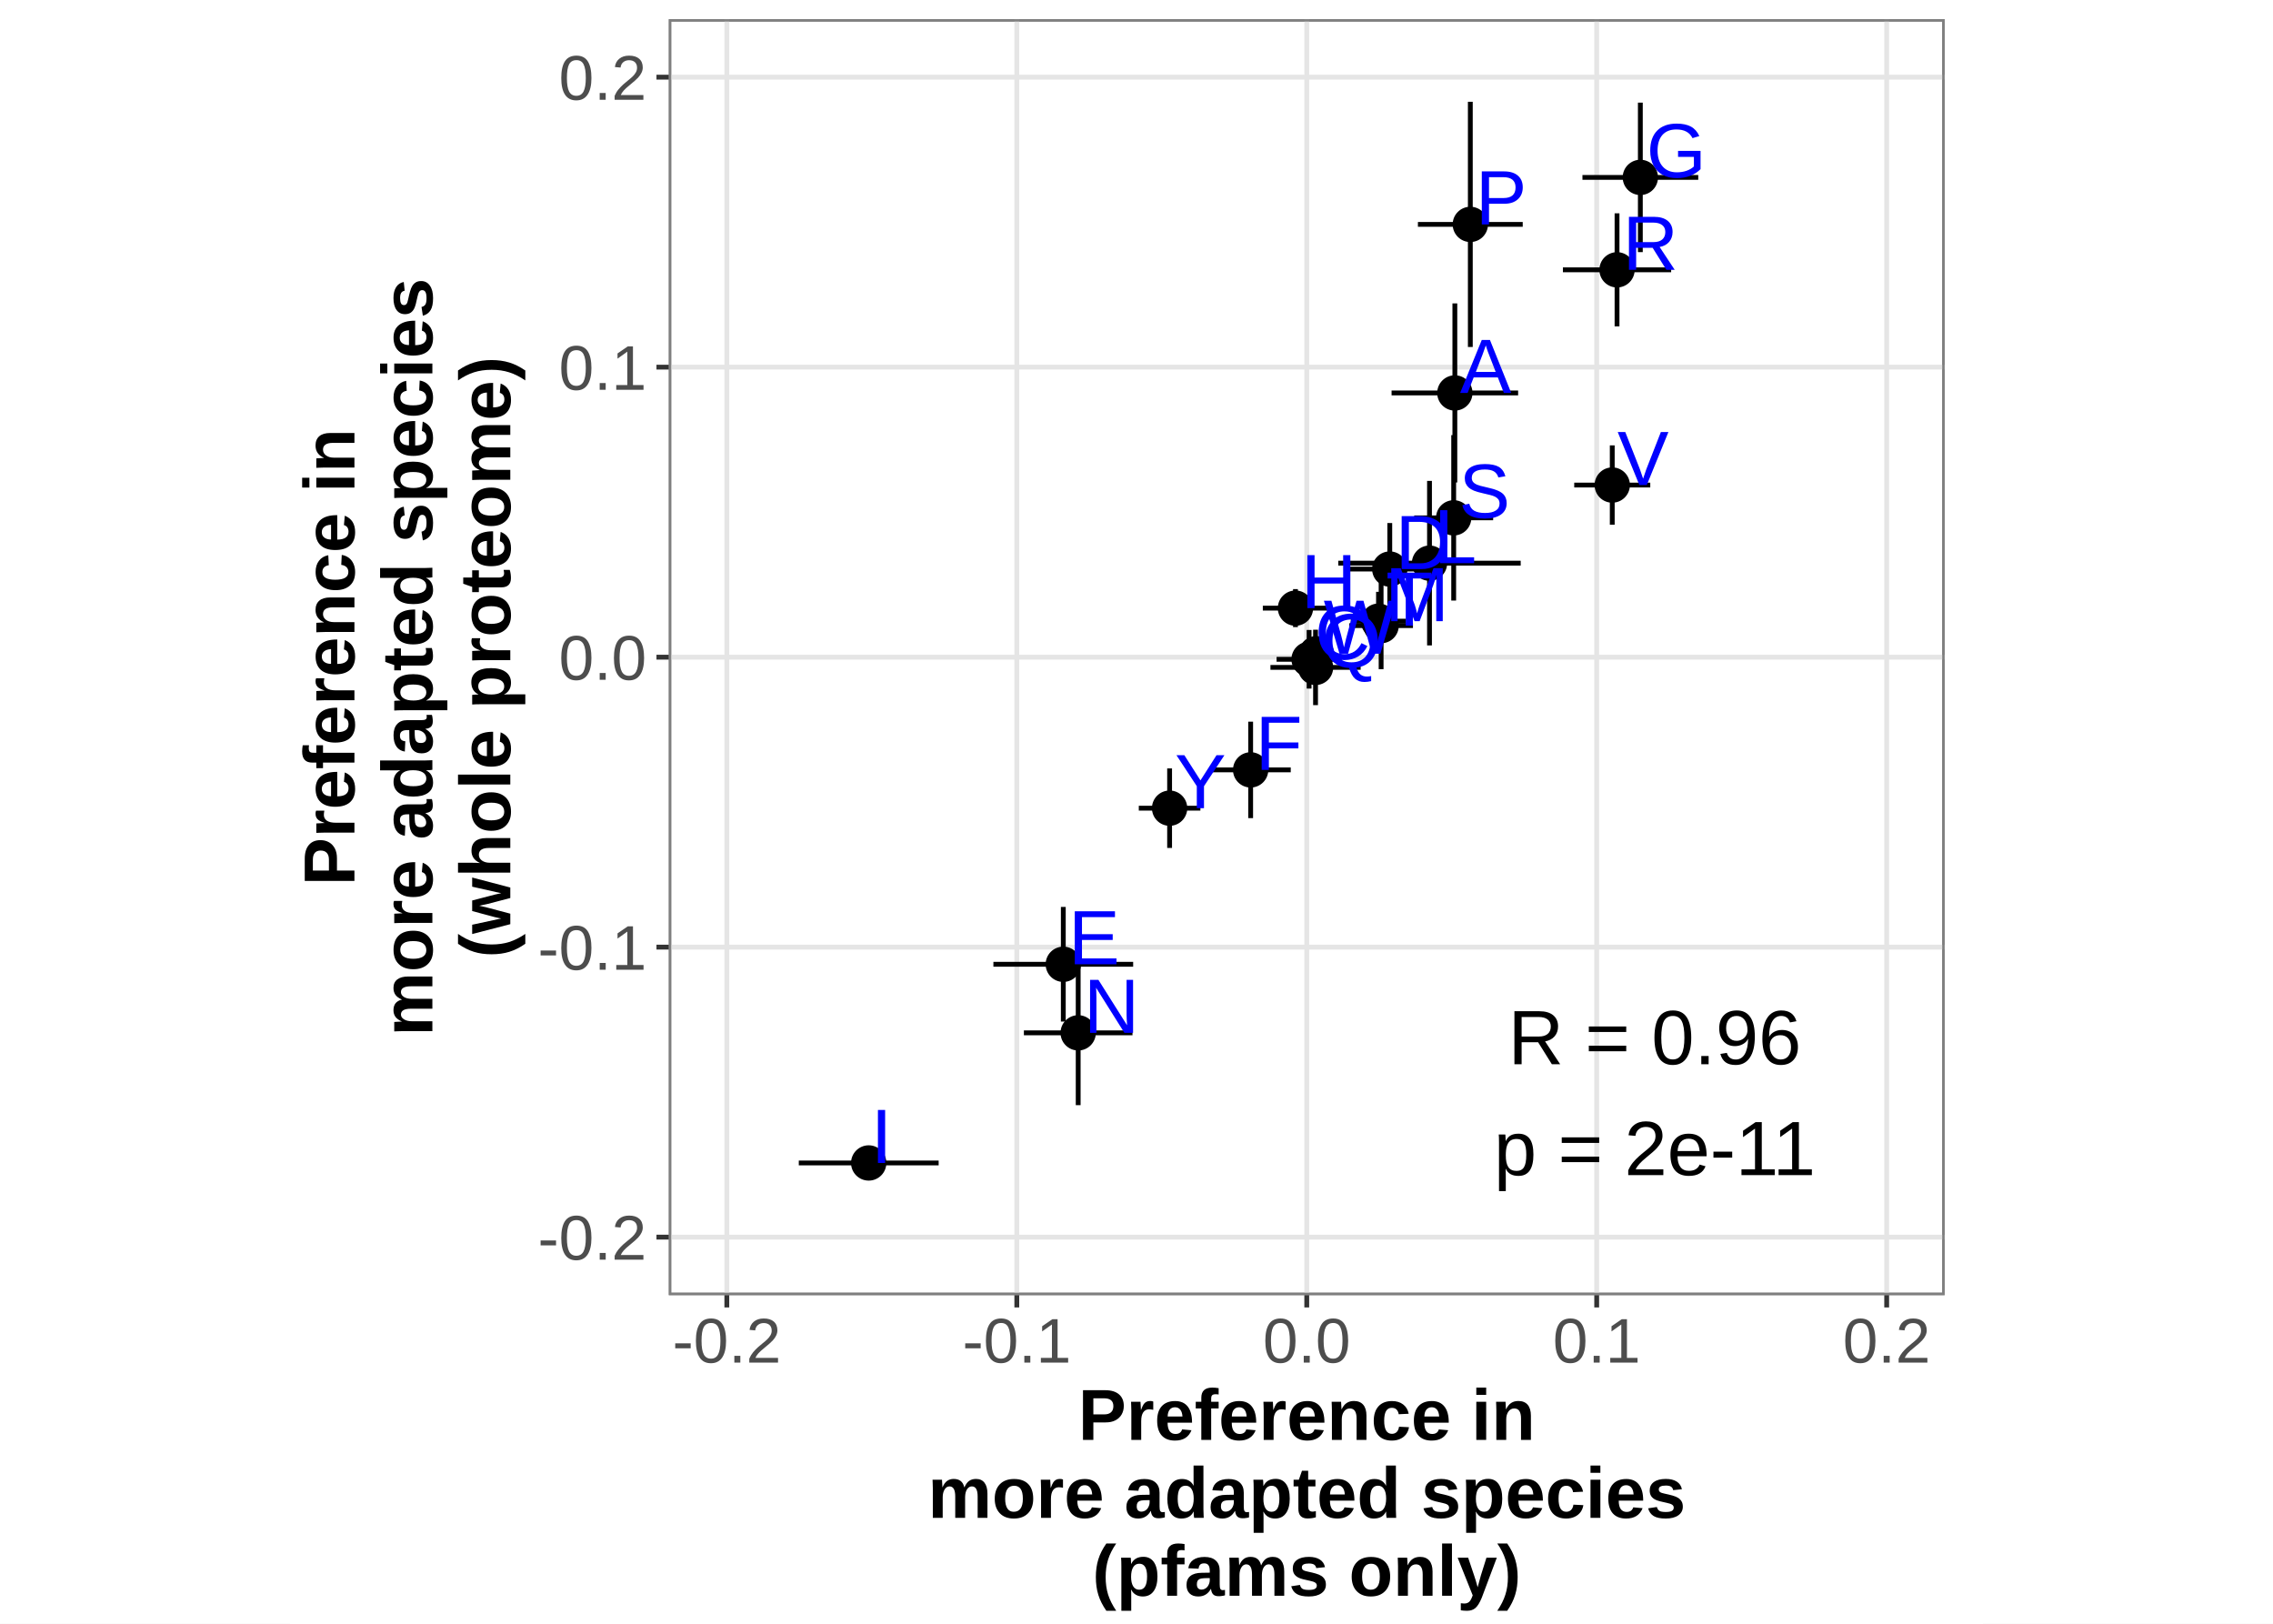
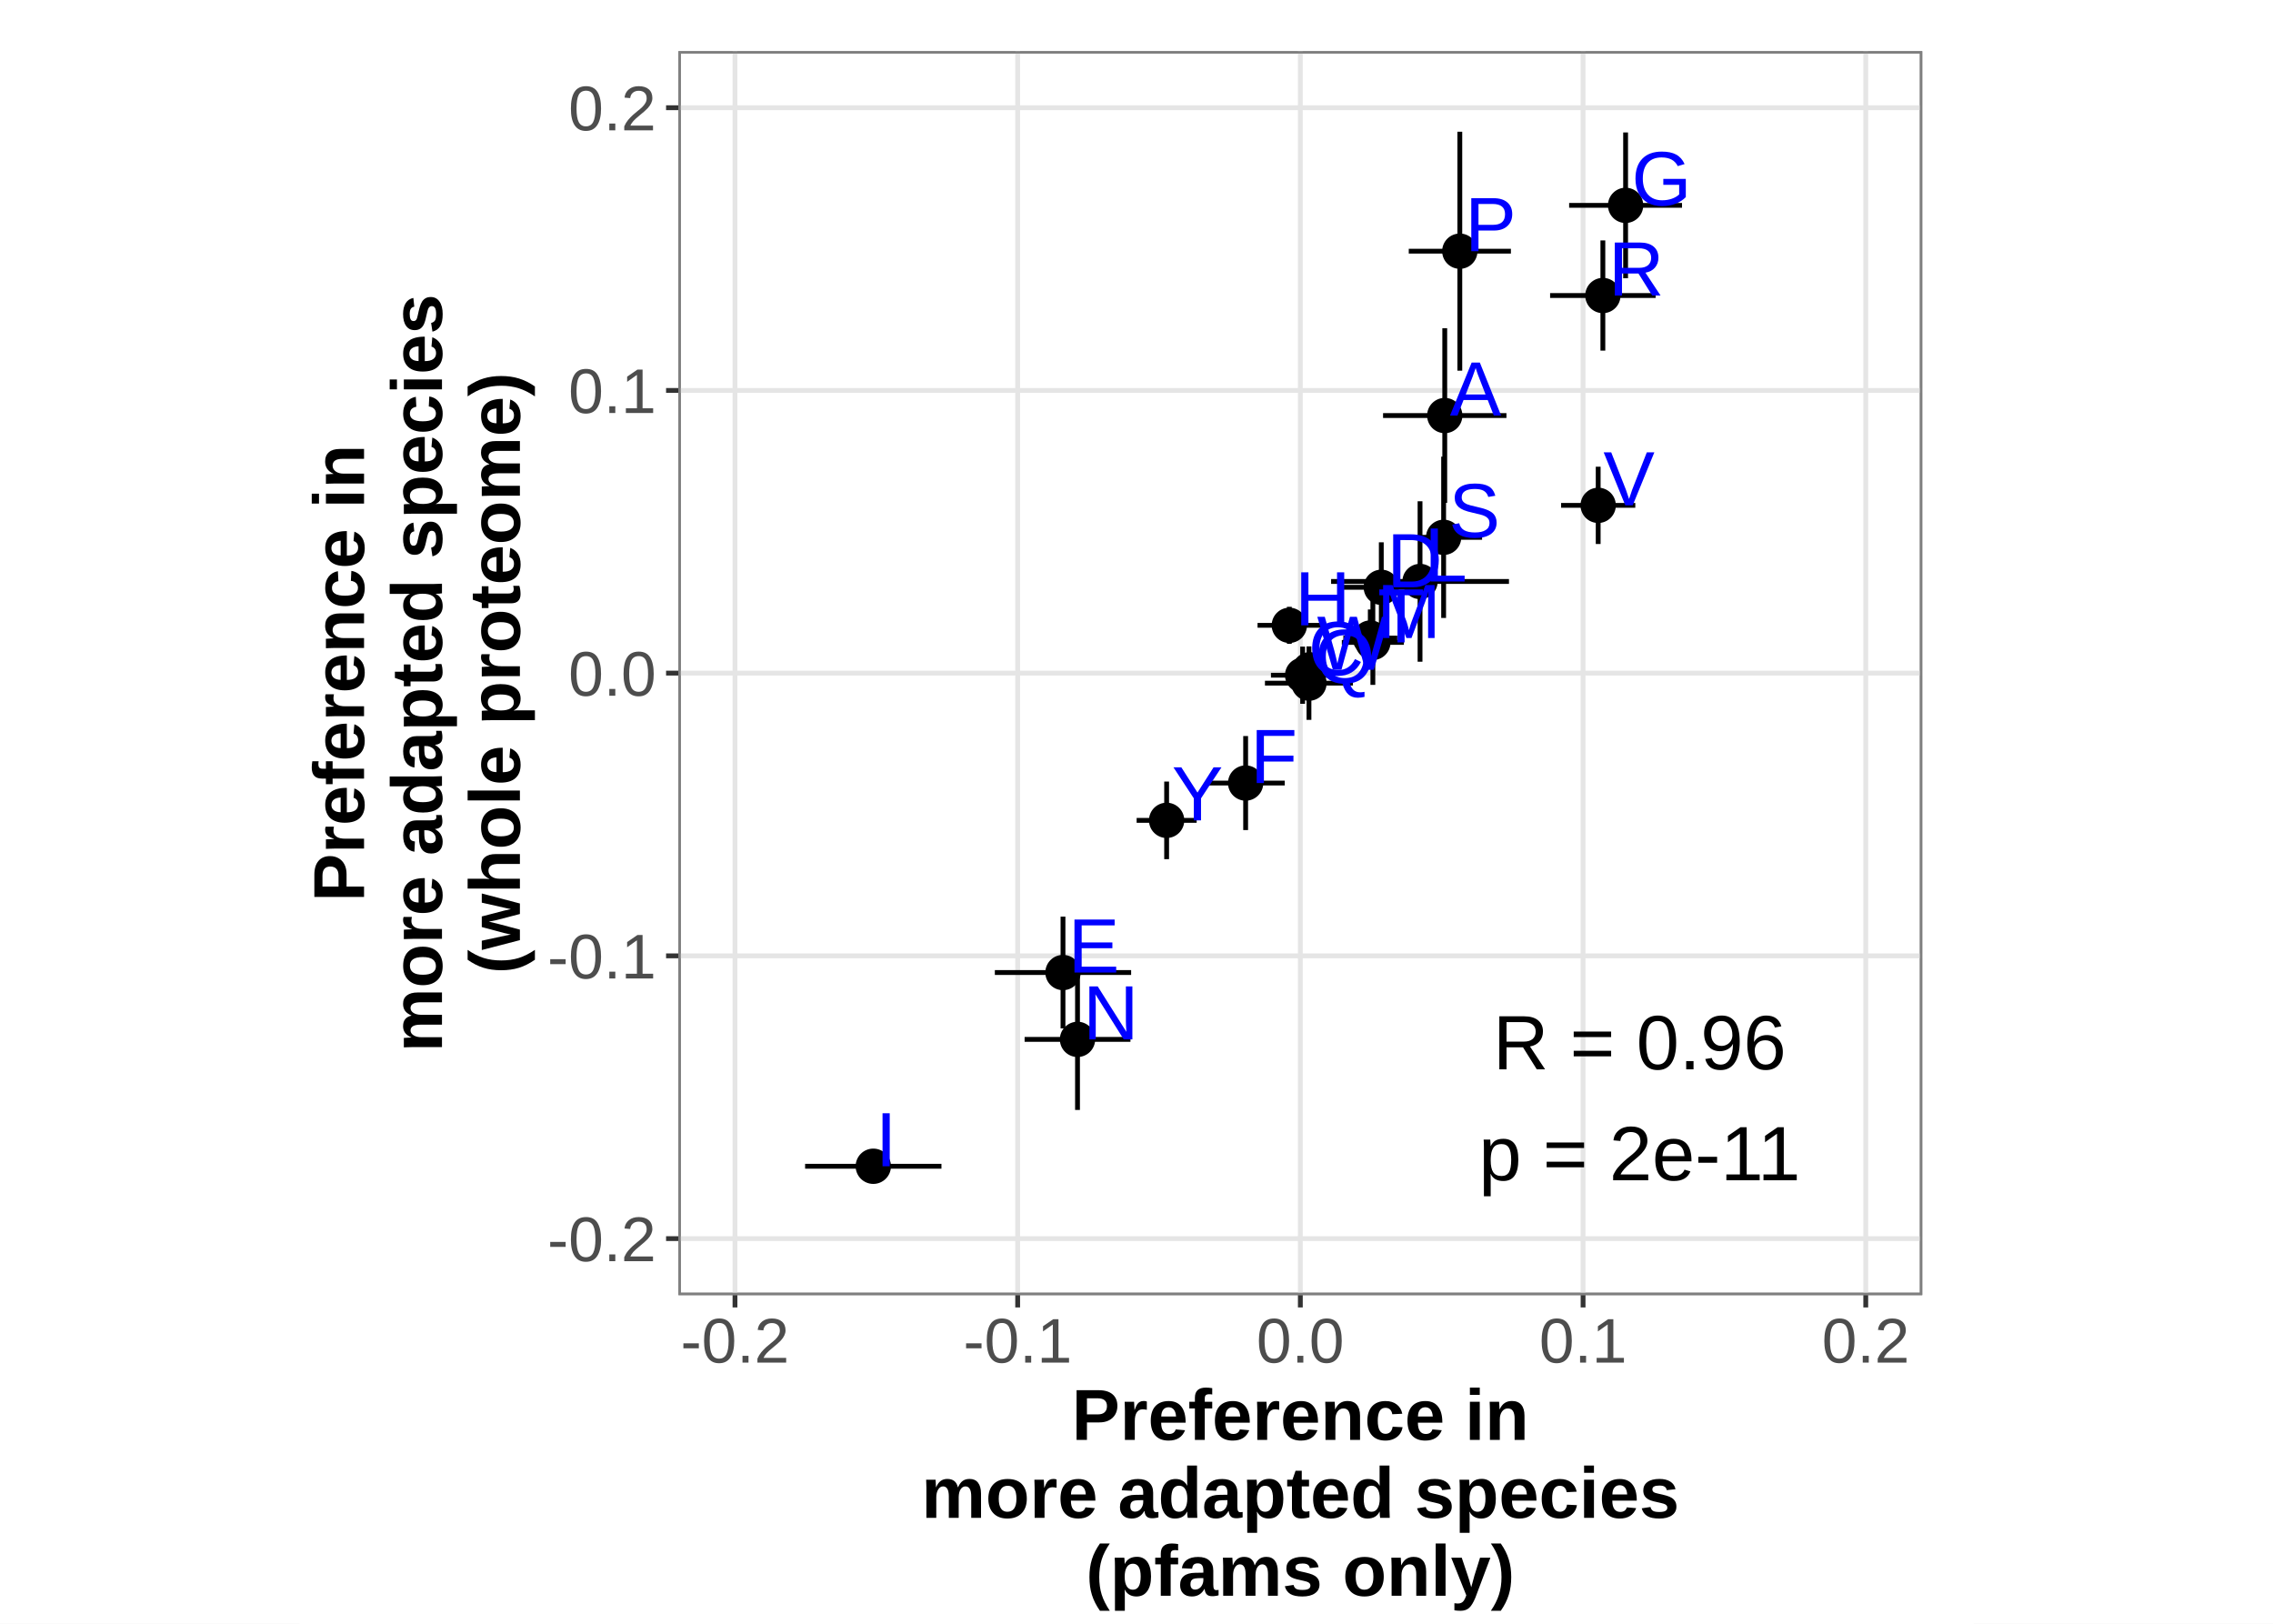
<svg xmlns="http://www.w3.org/2000/svg" class="svglite" width="504.00pt" height="360.00pt" viewBox="0 0 504.00 360.00">
  <defs>
    <style type="text/css">
    .svglite line, .svglite polyline, .svglite polygon, .svglite path, .svglite rect, .svglite circle {
      fill: none;
      stroke: #000000;
      stroke-linecap: round;
      stroke-linejoin: round;
      stroke-miterlimit: 10.00;
    }
    .svglite text {
      white-space: pre;
    }
  </style>
  </defs>
  <rect width="100%" height="100%" style="stroke: none; fill: #FFFFFF;" />
  <defs>
    <clipPath id="cpMC4wMHw1MDQuMDB8MC4wMHwzNjAuMDA=">
      <rect x="0.00" y="0.00" width="504.00" height="360.00" />
    </clipPath>
  </defs>
  <g clip-path="url(#cpMC4wMHw1MDQuMDB8MC4wMHwzNjAuMDA=)">
</g>
  <defs>
-     <clipPath id="cpNjQuMzB8NDM5LjcwfDAuMDB8MzYwLjAw">
-       <rect x="64.30" y="0" width="375.40" height="360.00" />
+     <clipPath id="cpNjYuNDN8NDM3LjU3fDAuMDB8MzYwLjAw">
+       <rect x="66.43" y="0.00" width="371.15" height="360.00" />
    </clipPath>
  </defs>
-   <g clip-path="url(#cpNjQuMzB8NDM5LjcwfDAuMDB8MzYwLjAw)">
-     <rect x="64.30" y="0" width="375.40" height="360.00" style="stroke-width: 1.07; stroke: #FFFFFF; fill: #FFFFFF;" />
+   <g clip-path="url(#cpNjYuNDN8NDM3LjU3fDAuMDB8MzYwLjAw)">
+     <rect x="66.43" y="0.00" width="371.15" height="360.00" style="stroke-width: 1.07; stroke: #FFFFFF; fill: #FFFFFF;" />
  </g>
  <g clip-path="url(#cpMC4wMHw1MDQuMDB8MC4wMHwzNjAuMDA=)">
</g>
  <defs>
-     <clipPath id="cpMTQ4LjMwfDQzMS4xOXw0LjI1fDI4Ny4xNA==">
-       <rect x="148.30" y="4.25" width="282.89" height="282.89" />
+     <clipPath id="cpMTUwLjQzfDQyNi4yM3wxMS4zNHwyODcuMTQ=">
+       <rect x="150.43" y="11.34" width="275.80" height="275.80" />
    </clipPath>
  </defs>
-   <g clip-path="url(#cpMTQ4LjMwfDQzMS4xOXw0LjI1fDI4Ny4xNA==)">
-     <rect x="148.30" y="4.25" width="282.89" height="282.89" style="stroke-width: 1.07; stroke: #7F7F7F; fill: #FFFFFF;" />
-     <polyline points="148.30,274.28 431.19,274.28 " style="stroke-width: 1.07; stroke: #E5E5E5; stroke-linecap: butt;" />
-     <polyline points="148.30,209.99 431.19,209.99 " style="stroke-width: 1.07; stroke: #E5E5E5; stroke-linecap: butt;" />
-     <polyline points="148.30,145.70 431.19,145.70 " style="stroke-width: 1.07; stroke: #E5E5E5; stroke-linecap: butt;" />
-     <polyline points="148.30,81.40 431.19,81.40 " style="stroke-width: 1.07; stroke: #E5E5E5; stroke-linecap: butt;" />
-     <polyline points="148.30,17.11 431.19,17.11 " style="stroke-width: 1.07; stroke: #E5E5E5; stroke-linecap: butt;" />
-     <polyline points="161.16,287.14 161.16,4.25 " style="stroke-width: 1.07; stroke: #E5E5E5; stroke-linecap: butt;" />
-     <polyline points="225.46,287.14 225.46,4.25 " style="stroke-width: 1.07; stroke: #E5E5E5; stroke-linecap: butt;" />
-     <polyline points="289.75,287.14 289.75,4.25 " style="stroke-width: 1.07; stroke: #E5E5E5; stroke-linecap: butt;" />
-     <polyline points="354.04,287.14 354.04,4.25 " style="stroke-width: 1.07; stroke: #E5E5E5; stroke-linecap: butt;" />
-     <polyline points="418.34,287.14 418.34,4.25 " style="stroke-width: 1.07; stroke: #E5E5E5; stroke-linecap: butt;" />
-     <text x="366.90" y="235.95" text-anchor="middle" style="font-size: 17.07px; font-family: &quot;Arial&quot;;" textLength="74.45px" lengthAdjust="spacingAndGlyphs">R =  0.96 </text>
-     <text x="366.90" y="260.54" text-anchor="middle" style="font-size: 17.07px; font-family: &quot;Arial&quot;;" textLength="80.78px" lengthAdjust="spacingAndGlyphs"> p =  2e-11</text>
-     <line x1="308.56" y1="87.12" x2="336.62" y2="87.12" style="stroke-width: 1.07; stroke-linecap: butt;" />
-     <line x1="283.06" y1="146.17" x2="297.49" y2="146.17" style="stroke-width: 1.07; stroke-linecap: butt;" />
-     <line x1="298.53" y1="126.17" x2="317.79" y2="126.17" style="stroke-width: 1.07; stroke-linecap: butt;" />
-     <line x1="220.27" y1="213.79" x2="251.26" y2="213.79" style="stroke-width: 1.07; stroke-linecap: butt;" />
-     <line x1="268.42" y1="170.69" x2="286.20" y2="170.69" style="stroke-width: 1.07; stroke-linecap: butt;" />
-     <line x1="350.88" y1="39.33" x2="376.56" y2="39.33" style="stroke-width: 1.07; stroke-linecap: butt;" />
-     <line x1="280.01" y1="134.83" x2="294.48" y2="134.83" style="stroke-width: 1.07; stroke-linecap: butt;" />
-     <line x1="177.12" y1="257.84" x2="208.13" y2="257.84" style="stroke-width: 1.07; stroke-linecap: butt;" />
-     <line x1="296.74" y1="124.86" x2="337.19" y2="124.86" style="stroke-width: 1.07; stroke-linecap: butt;" />
-     <line x1="299.52" y1="137.72" x2="311.80" y2="137.72" style="stroke-width: 1.07; stroke-linecap: butt;" />
-     <line x1="227.03" y1="228.99" x2="251.11" y2="228.99" style="stroke-width: 1.07; stroke-linecap: butt;" />
-     <line x1="314.40" y1="49.75" x2="337.64" y2="49.75" style="stroke-width: 1.07; stroke-linecap: butt;" />
-     <line x1="281.70" y1="147.97" x2="301.70" y2="147.97" style="stroke-width: 1.07; stroke-linecap: butt;" />
-     <line x1="346.55" y1="59.82" x2="370.55" y2="59.82" style="stroke-width: 1.07; stroke-linecap: butt;" />
-     <line x1="313.58" y1="114.81" x2="331.08" y2="114.81" style="stroke-width: 1.07; stroke-linecap: butt;" />
-     <line x1="299.18" y1="138.71" x2="313.30" y2="138.71" style="stroke-width: 1.07; stroke-linecap: butt;" />
-     <line x1="349.06" y1="107.54" x2="365.92" y2="107.54" style="stroke-width: 1.07; stroke-linecap: butt;" />
-     <line x1="289.10" y1="144.94" x2="294.65" y2="144.94" style="stroke-width: 1.07; stroke-linecap: butt;" />
-     <line x1="252.51" y1="179.18" x2="266.17" y2="179.18" style="stroke-width: 1.07; stroke-linecap: butt;" />
-     <circle cx="322.59" cy="87.12" r="2.84" style="stroke-width: 1.42; fill: #000000;" />
-     <circle cx="290.27" cy="146.17" r="2.84" style="stroke-width: 1.42; fill: #000000;" />
-     <circle cx="308.16" cy="126.17" r="2.84" style="stroke-width: 1.42; fill: #000000;" />
-     <circle cx="235.77" cy="213.79" r="2.84" style="stroke-width: 1.42; fill: #000000;" />
-     <circle cx="277.31" cy="170.69" r="2.84" style="stroke-width: 1.42; fill: #000000;" />
-     <circle cx="363.72" cy="39.33" r="2.84" style="stroke-width: 1.42; fill: #000000;" />
-     <circle cx="287.25" cy="134.83" r="2.84" style="stroke-width: 1.42; fill: #000000;" />
-     <circle cx="192.62" cy="257.84" r="2.84" style="stroke-width: 1.42; fill: #000000;" />
-     <circle cx="316.97" cy="124.86" r="2.84" style="stroke-width: 1.42; fill: #000000;" />
-     <circle cx="305.66" cy="137.72" r="2.84" style="stroke-width: 1.42; fill: #000000;" />
-     <circle cx="239.07" cy="228.99" r="2.84" style="stroke-width: 1.42; fill: #000000;" />
-     <circle cx="326.02" cy="49.75" r="2.84" style="stroke-width: 1.42; fill: #000000;" />
-     <circle cx="291.70" cy="147.97" r="2.84" style="stroke-width: 1.42; fill: #000000;" />
-     <circle cx="358.55" cy="59.82" r="2.84" style="stroke-width: 1.42; fill: #000000;" />
-     <circle cx="322.33" cy="114.81" r="2.84" style="stroke-width: 1.42; fill: #000000;" />
-     <circle cx="306.24" cy="138.71" r="2.84" style="stroke-width: 1.42; fill: #000000;" />
-     <circle cx="357.49" cy="107.54" r="2.84" style="stroke-width: 1.42; fill: #000000;" />
-     <circle cx="291.87" cy="144.94" r="2.84" style="stroke-width: 1.42; fill: #000000;" />
-     <circle cx="259.34" cy="179.18" r="2.84" style="stroke-width: 1.42; fill: #000000;" />
-     <line x1="322.59" y1="106.97" x2="322.59" y2="67.27" style="stroke-width: 1.07; stroke-linecap: butt;" />
-     <line x1="290.27" y1="152.67" x2="290.27" y2="139.67" style="stroke-width: 1.07; stroke-linecap: butt;" />
-     <line x1="308.16" y1="136.39" x2="308.16" y2="115.96" style="stroke-width: 1.07; stroke-linecap: butt;" />
-     <line x1="235.77" y1="226.49" x2="235.77" y2="201.08" style="stroke-width: 1.07; stroke-linecap: butt;" />
-     <line x1="277.31" y1="181.38" x2="277.31" y2="160.00" style="stroke-width: 1.07; stroke-linecap: butt;" />
-     <line x1="363.72" y1="55.90" x2="363.72" y2="22.75" style="stroke-width: 1.07; stroke-linecap: butt;" />
-     <line x1="287.25" y1="139.04" x2="287.25" y2="130.61" style="stroke-width: 1.07; stroke-linecap: butt;" />
-     <line x1="316.97" y1="143.10" x2="316.97" y2="106.62" style="stroke-width: 1.07; stroke-linecap: butt;" />
-     <line x1="305.66" y1="144.22" x2="305.66" y2="131.22" style="stroke-width: 1.07; stroke-linecap: butt;" />
-     <line x1="239.07" y1="245.03" x2="239.07" y2="212.94" style="stroke-width: 1.07; stroke-linecap: butt;" />
-     <line x1="326.02" y1="76.93" x2="326.02" y2="22.57" style="stroke-width: 1.07; stroke-linecap: butt;" />
-     <line x1="291.70" y1="156.33" x2="291.70" y2="139.61" style="stroke-width: 1.07; stroke-linecap: butt;" />
-     <line x1="358.55" y1="72.36" x2="358.55" y2="47.29" style="stroke-width: 1.07; stroke-linecap: butt;" />
-     <line x1="322.33" y1="133.15" x2="322.33" y2="96.47" style="stroke-width: 1.07; stroke-linecap: butt;" />
-     <line x1="306.24" y1="148.37" x2="306.24" y2="129.05" style="stroke-width: 1.07; stroke-linecap: butt;" />
-     <line x1="357.49" y1="116.33" x2="357.49" y2="98.75" style="stroke-width: 1.07; stroke-linecap: butt;" />
-     <line x1="291.87" y1="148.23" x2="291.87" y2="141.65" style="stroke-width: 1.07; stroke-linecap: butt;" />
-     <line x1="259.34" y1="188.00" x2="259.34" y2="170.36" style="stroke-width: 1.07; stroke-linecap: butt;" />
-     <circle cx="322.59" cy="87.12" r="2.84" style="stroke-width: 1.42; fill: #000000;" />
-     <circle cx="290.27" cy="146.17" r="2.84" style="stroke-width: 1.42; fill: #000000;" />
-     <circle cx="308.16" cy="126.17" r="2.84" style="stroke-width: 1.42; fill: #000000;" />
-     <circle cx="235.77" cy="213.79" r="2.84" style="stroke-width: 1.42; fill: #000000;" />
-     <circle cx="277.31" cy="170.69" r="2.84" style="stroke-width: 1.42; fill: #000000;" />
-     <circle cx="363.72" cy="39.33" r="2.84" style="stroke-width: 1.42; fill: #000000;" />
-     <circle cx="287.25" cy="134.83" r="2.84" style="stroke-width: 1.42; fill: #000000;" />
-     <circle cx="192.62" cy="257.84" r="2.84" style="stroke-width: 1.42; fill: #000000;" />
-     <circle cx="316.97" cy="124.86" r="2.84" style="stroke-width: 1.42; fill: #000000;" />
-     <circle cx="305.66" cy="137.72" r="2.84" style="stroke-width: 1.42; fill: #000000;" />
-     <circle cx="239.07" cy="228.99" r="2.84" style="stroke-width: 1.42; fill: #000000;" />
-     <circle cx="326.02" cy="49.75" r="2.84" style="stroke-width: 1.42; fill: #000000;" />
-     <circle cx="291.70" cy="147.97" r="2.84" style="stroke-width: 1.42; fill: #000000;" />
-     <circle cx="358.55" cy="59.82" r="2.84" style="stroke-width: 1.42; fill: #000000;" />
-     <circle cx="322.33" cy="114.81" r="2.84" style="stroke-width: 1.42; fill: #000000;" />
-     <circle cx="306.24" cy="138.71" r="2.84" style="stroke-width: 1.42; fill: #000000;" />
-     <circle cx="357.49" cy="107.54" r="2.84" style="stroke-width: 1.42; fill: #000000;" />
-     <circle cx="291.87" cy="144.94" r="2.84" style="stroke-width: 1.42; fill: #000000;" />
-     <circle cx="259.34" cy="179.18" r="2.84" style="stroke-width: 1.42; fill: #000000;" />
-     <circle cx="322.59" cy="87.12" r="3.56" style="stroke-width: 0.71; fill: #000000;" />
-     <circle cx="290.27" cy="146.17" r="3.56" style="stroke-width: 0.71; fill: #000000;" />
-     <circle cx="308.16" cy="126.17" r="3.56" style="stroke-width: 0.71; fill: #000000;" />
-     <circle cx="235.77" cy="213.79" r="3.56" style="stroke-width: 0.71; fill: #000000;" />
-     <circle cx="277.31" cy="170.69" r="3.56" style="stroke-width: 0.71; fill: #000000;" />
-     <circle cx="363.72" cy="39.33" r="3.56" style="stroke-width: 0.71; fill: #000000;" />
-     <circle cx="287.25" cy="134.83" r="3.56" style="stroke-width: 0.71; fill: #000000;" />
-     <circle cx="192.62" cy="257.84" r="3.56" style="stroke-width: 0.71; fill: #000000;" />
-     <circle cx="316.97" cy="124.86" r="3.56" style="stroke-width: 0.71; fill: #000000;" />
-     <circle cx="305.66" cy="137.72" r="3.56" style="stroke-width: 0.71; fill: #000000;" />
-     <circle cx="239.07" cy="228.99" r="3.56" style="stroke-width: 0.71; fill: #000000;" />
-     <circle cx="326.02" cy="49.75" r="3.56" style="stroke-width: 0.71; fill: #000000;" />
-     <circle cx="291.70" cy="147.97" r="3.56" style="stroke-width: 0.71; fill: #000000;" />
-     <circle cx="358.55" cy="59.82" r="3.56" style="stroke-width: 0.71; fill: #000000;" />
-     <circle cx="322.33" cy="114.81" r="3.56" style="stroke-width: 0.71; fill: #000000;" />
-     <circle cx="306.24" cy="138.71" r="3.56" style="stroke-width: 0.71; fill: #000000;" />
-     <circle cx="357.49" cy="107.54" r="3.56" style="stroke-width: 0.71; fill: #000000;" />
-     <circle cx="291.87" cy="144.94" r="3.56" style="stroke-width: 0.71; fill: #000000;" />
-     <circle cx="259.34" cy="179.18" r="3.56" style="stroke-width: 0.71; fill: #000000;" />
-     <text x="323.73" y="87.12" style="font-size: 17.07px;fill: #0000FF; font-family: &quot;Arial&quot;;" textLength="11.38px" lengthAdjust="spacingAndGlyphs">A</text>
-     <text x="291.51" y="146.17" style="font-size: 17.07px;fill: #0000FF; font-family: &quot;Arial&quot;;" textLength="12.33px" lengthAdjust="spacingAndGlyphs">C</text>
-     <text x="309.39" y="126.17" style="font-size: 17.07px;fill: #0000FF; font-family: &quot;Arial&quot;;" textLength="12.33px" lengthAdjust="spacingAndGlyphs">D</text>
-     <text x="236.91" y="213.79" style="font-size: 17.07px;fill: #0000FF; font-family: &quot;Arial&quot;;" textLength="11.38px" lengthAdjust="spacingAndGlyphs">E</text>
-     <text x="278.35" y="170.69" style="font-size: 17.07px;fill: #0000FF; font-family: &quot;Arial&quot;;" textLength="10.43px" lengthAdjust="spacingAndGlyphs">F</text>
-     <text x="365.05" y="39.33" style="font-size: 17.07px;fill: #0000FF; font-family: &quot;Arial&quot;;" textLength="13.27px" lengthAdjust="spacingAndGlyphs">G</text>
-     <text x="288.48" y="134.83" style="font-size: 17.07px;fill: #0000FF; font-family: &quot;Arial&quot;;" textLength="12.33px" lengthAdjust="spacingAndGlyphs">H</text>
-     <text x="193.09" y="257.84" style="font-size: 17.07px;fill: #0000FF; font-family: &quot;Arial&quot;;" textLength="4.74px" lengthAdjust="spacingAndGlyphs">I</text>
-     <text x="317.92" y="124.86" style="font-size: 17.07px;fill: #0000FF; font-family: &quot;Arial&quot;;" textLength="9.49px" lengthAdjust="spacingAndGlyphs">L</text>
-     <text x="307.08" y="137.72" style="font-size: 17.07px;fill: #0000FF; font-family: &quot;Arial&quot;;" textLength="14.21px" lengthAdjust="spacingAndGlyphs">M</text>
-     <text x="240.30" y="228.99" style="font-size: 17.07px;fill: #0000FF; font-family: &quot;Arial&quot;;" textLength="12.33px" lengthAdjust="spacingAndGlyphs">N</text>
-     <text x="327.16" y="49.75" style="font-size: 17.07px;fill: #0000FF; font-family: &quot;Arial&quot;;" textLength="11.38px" lengthAdjust="spacingAndGlyphs">P</text>
-     <text x="293.03" y="147.97" style="font-size: 17.07px;fill: #0000FF; font-family: &quot;Arial&quot;;" textLength="13.27px" lengthAdjust="spacingAndGlyphs">Q</text>
-     <text x="359.79" y="59.82" style="font-size: 17.07px;fill: #0000FF; font-family: &quot;Arial&quot;;" textLength="12.33px" lengthAdjust="spacingAndGlyphs">R</text>
-     <text x="323.47" y="114.81" style="font-size: 17.07px;fill: #0000FF; font-family: &quot;Arial&quot;;" textLength="11.38px" lengthAdjust="spacingAndGlyphs">S</text>
-     <text x="307.28" y="138.71" style="font-size: 17.07px;fill: #0000FF; font-family: &quot;Arial&quot;;" textLength="10.43px" lengthAdjust="spacingAndGlyphs">T</text>
-     <text x="358.63" y="107.54" style="font-size: 17.07px;fill: #0000FF; font-family: &quot;Arial&quot;;" textLength="11.38px" lengthAdjust="spacingAndGlyphs">V</text>
-     <text x="293.48" y="144.94" style="font-size: 17.07px;fill: #0000FF; font-family: &quot;Arial&quot;;" textLength="16.11px" lengthAdjust="spacingAndGlyphs">W</text>
-     <text x="260.48" y="179.18" style="font-size: 17.07px;fill: #0000FF; font-family: &quot;Arial&quot;;" textLength="11.38px" lengthAdjust="spacingAndGlyphs">Y</text>
-     <rect x="148.30" y="4.25" width="282.89" height="282.89" style="stroke-width: 1.07; stroke: #7F7F7F;" />
+   <g clip-path="url(#cpMTUwLjQzfDQyNi4yM3wxMS4zNHwyODcuMTQ=)">
+     <rect x="150.43" y="11.34" width="275.80" height="275.80" style="stroke-width: 1.07; stroke: #7F7F7F; fill: #FFFFFF;" />
+     <polyline points="150.43,274.61 426.23,274.61 " style="stroke-width: 1.07; stroke: #E5E5E5; stroke-linecap: butt;" />
+     <polyline points="150.43,211.92 426.23,211.92 " style="stroke-width: 1.07; stroke: #E5E5E5; stroke-linecap: butt;" />
+     <polyline points="150.43,149.24 426.23,149.24 " style="stroke-width: 1.07; stroke: #E5E5E5; stroke-linecap: butt;" />
+     <polyline points="150.43,86.56 426.23,86.56 " style="stroke-width: 1.07; stroke: #E5E5E5; stroke-linecap: butt;" />
+     <polyline points="150.43,23.88 426.23,23.88 " style="stroke-width: 1.07; stroke: #E5E5E5; stroke-linecap: butt;" />
+     <polyline points="162.97,287.14 162.97,11.34 " style="stroke-width: 1.07; stroke: #E5E5E5; stroke-linecap: butt;" />
+     <polyline points="225.65,287.14 225.65,11.34 " style="stroke-width: 1.07; stroke: #E5E5E5; stroke-linecap: butt;" />
+     <polyline points="288.33,287.14 288.33,11.34 " style="stroke-width: 1.07; stroke: #E5E5E5; stroke-linecap: butt;" />
+     <polyline points="351.02,287.14 351.02,11.34 " style="stroke-width: 1.07; stroke: #E5E5E5; stroke-linecap: butt;" />
+     <polyline points="413.70,287.14 413.70,11.34 " style="stroke-width: 1.07; stroke: #E5E5E5; stroke-linecap: butt;" />
+     <text x="363.55" y="237.08" text-anchor="middle" style="font-size: 17.07px; font-family: &quot;Arial&quot;;" textLength="74.45px" lengthAdjust="spacingAndGlyphs">R =  0.96 </text>
+     <text x="363.55" y="261.67" text-anchor="middle" style="font-size: 17.07px; font-family: &quot;Arial&quot;;" textLength="80.78px" lengthAdjust="spacingAndGlyphs"> p =  2e-11</text>
+     <line x1="306.67" y1="92.13" x2="334.03" y2="92.13" style="stroke-width: 1.07; stroke-linecap: butt;" />
+     <line x1="281.81" y1="149.70" x2="295.88" y2="149.70" style="stroke-width: 1.07; stroke-linecap: butt;" />
+     <line x1="296.89" y1="130.21" x2="315.67" y2="130.21" style="stroke-width: 1.07; stroke-linecap: butt;" />
+     <line x1="220.59" y1="215.62" x2="250.81" y2="215.62" style="stroke-width: 1.07; stroke-linecap: butt;" />
+     <line x1="267.53" y1="173.61" x2="284.87" y2="173.61" style="stroke-width: 1.07; stroke-linecap: butt;" />
+     <line x1="347.93" y1="45.53" x2="372.96" y2="45.53" style="stroke-width: 1.07; stroke-linecap: butt;" />
+     <line x1="278.84" y1="138.64" x2="292.94" y2="138.64" style="stroke-width: 1.07; stroke-linecap: butt;" />
+     <line x1="178.52" y1="258.57" x2="208.75" y2="258.57" style="stroke-width: 1.07; stroke-linecap: butt;" />
+     <line x1="295.15" y1="128.92" x2="334.59" y2="128.92" style="stroke-width: 1.07; stroke-linecap: butt;" />
+     <line x1="297.86" y1="141.46" x2="309.83" y2="141.46" style="stroke-width: 1.07; stroke-linecap: butt;" />
+     <line x1="227.19" y1="230.44" x2="250.66" y2="230.44" style="stroke-width: 1.07; stroke-linecap: butt;" />
+     <line x1="312.37" y1="55.69" x2="335.02" y2="55.69" style="stroke-width: 1.07; stroke-linecap: butt;" />
+     <line x1="280.48" y1="151.46" x2="299.99" y2="151.46" style="stroke-width: 1.07; stroke-linecap: butt;" />
+     <line x1="343.71" y1="65.52" x2="367.11" y2="65.52" style="stroke-width: 1.07; stroke-linecap: butt;" />
+     <line x1="311.57" y1="119.13" x2="328.63" y2="119.13" style="stroke-width: 1.07; stroke-linecap: butt;" />
+     <line x1="297.53" y1="142.43" x2="311.29" y2="142.43" style="stroke-width: 1.07; stroke-linecap: butt;" />
+     <line x1="346.15" y1="112.04" x2="362.60" y2="112.04" style="stroke-width: 1.07; stroke-linecap: butt;" />
+     <line x1="287.70" y1="148.50" x2="293.11" y2="148.50" style="stroke-width: 1.07; stroke-linecap: butt;" />
+     <line x1="252.03" y1="181.88" x2="265.34" y2="181.88" style="stroke-width: 1.07; stroke-linecap: butt;" />
+     <circle cx="320.35" cy="92.13" r="2.84" style="stroke-width: 1.42; fill: #000000;" />
+     <circle cx="288.84" cy="149.70" r="2.84" style="stroke-width: 1.42; fill: #000000;" />
+     <circle cx="306.28" cy="130.21" r="2.84" style="stroke-width: 1.42; fill: #000000;" />
+     <circle cx="235.70" cy="215.62" r="2.84" style="stroke-width: 1.42; fill: #000000;" />
+     <circle cx="276.20" cy="173.61" r="2.84" style="stroke-width: 1.42; fill: #000000;" />
+     <circle cx="360.45" cy="45.53" r="2.84" style="stroke-width: 1.42; fill: #000000;" />
+     <circle cx="285.89" cy="138.64" r="2.84" style="stroke-width: 1.42; fill: #000000;" />
+     <circle cx="193.64" cy="258.57" r="2.84" style="stroke-width: 1.42; fill: #000000;" />
+     <circle cx="314.87" cy="128.92" r="2.84" style="stroke-width: 1.42; fill: #000000;" />
+     <circle cx="303.84" cy="141.46" r="2.84" style="stroke-width: 1.42; fill: #000000;" />
+     <circle cx="238.92" cy="230.44" r="2.84" style="stroke-width: 1.42; fill: #000000;" />
+     <circle cx="323.69" cy="55.69" r="2.84" style="stroke-width: 1.42; fill: #000000;" />
+     <circle cx="290.24" cy="151.46" r="2.84" style="stroke-width: 1.42; fill: #000000;" />
+     <circle cx="355.41" cy="65.52" r="2.84" style="stroke-width: 1.42; fill: #000000;" />
+     <circle cx="320.10" cy="119.13" r="2.84" style="stroke-width: 1.42; fill: #000000;" />
+     <circle cx="304.41" cy="142.43" r="2.84" style="stroke-width: 1.42; fill: #000000;" />
+     <circle cx="354.37" cy="112.04" r="2.84" style="stroke-width: 1.42; fill: #000000;" />
+     <circle cx="290.40" cy="148.50" r="2.84" style="stroke-width: 1.42; fill: #000000;" />
+     <circle cx="258.68" cy="181.88" r="2.84" style="stroke-width: 1.42; fill: #000000;" />
+     <line x1="320.35" y1="111.48" x2="320.35" y2="72.78" style="stroke-width: 1.07; stroke-linecap: butt;" />
+     <line x1="288.84" y1="156.04" x2="288.84" y2="143.36" style="stroke-width: 1.07; stroke-linecap: butt;" />
+     <line x1="306.28" y1="140.17" x2="306.28" y2="120.24" style="stroke-width: 1.07; stroke-linecap: butt;" />
+     <line x1="235.70" y1="228.01" x2="235.70" y2="203.23" style="stroke-width: 1.07; stroke-linecap: butt;" />
+     <line x1="276.20" y1="184.03" x2="276.20" y2="163.19" style="stroke-width: 1.07; stroke-linecap: butt;" />
+     <line x1="360.45" y1="61.69" x2="360.45" y2="29.37" style="stroke-width: 1.07; stroke-linecap: butt;" />
+     <line x1="285.89" y1="142.75" x2="285.89" y2="134.53" style="stroke-width: 1.07; stroke-linecap: butt;" />
+     <line x1="314.87" y1="146.71" x2="314.87" y2="111.14" style="stroke-width: 1.07; stroke-linecap: butt;" />
+     <line x1="303.84" y1="147.80" x2="303.84" y2="135.13" style="stroke-width: 1.07; stroke-linecap: butt;" />
+     <line x1="238.92" y1="246.09" x2="238.92" y2="214.80" style="stroke-width: 1.07; stroke-linecap: butt;" />
+     <line x1="323.69" y1="82.19" x2="323.69" y2="29.20" style="stroke-width: 1.07; stroke-linecap: butt;" />
+     <line x1="290.24" y1="159.60" x2="290.24" y2="143.31" style="stroke-width: 1.07; stroke-linecap: butt;" />
+     <line x1="355.41" y1="77.74" x2="355.41" y2="53.30" style="stroke-width: 1.07; stroke-linecap: butt;" />
+     <line x1="320.10" y1="137.01" x2="320.10" y2="101.25" style="stroke-width: 1.07; stroke-linecap: butt;" />
+     <line x1="304.41" y1="151.85" x2="304.41" y2="133.01" style="stroke-width: 1.07; stroke-linecap: butt;" />
+     <line x1="354.37" y1="120.61" x2="354.37" y2="103.47" style="stroke-width: 1.07; stroke-linecap: butt;" />
+     <line x1="290.40" y1="151.71" x2="290.40" y2="145.29" style="stroke-width: 1.07; stroke-linecap: butt;" />
+     <line x1="258.68" y1="190.48" x2="258.68" y2="173.28" style="stroke-width: 1.07; stroke-linecap: butt;" />
+     <circle cx="320.35" cy="92.13" r="2.84" style="stroke-width: 1.42; fill: #000000;" />
+     <circle cx="288.84" cy="149.70" r="2.84" style="stroke-width: 1.42; fill: #000000;" />
+     <circle cx="306.28" cy="130.21" r="2.84" style="stroke-width: 1.42; fill: #000000;" />
+     <circle cx="235.70" cy="215.62" r="2.84" style="stroke-width: 1.42; fill: #000000;" />
+     <circle cx="276.20" cy="173.61" r="2.84" style="stroke-width: 1.42; fill: #000000;" />
+     <circle cx="360.45" cy="45.53" r="2.84" style="stroke-width: 1.42; fill: #000000;" />
+     <circle cx="285.89" cy="138.64" r="2.84" style="stroke-width: 1.42; fill: #000000;" />
+     <circle cx="193.64" cy="258.57" r="2.84" style="stroke-width: 1.42; fill: #000000;" />
+     <circle cx="314.87" cy="128.92" r="2.84" style="stroke-width: 1.42; fill: #000000;" />
+     <circle cx="303.84" cy="141.46" r="2.84" style="stroke-width: 1.42; fill: #000000;" />
+     <circle cx="238.92" cy="230.44" r="2.84" style="stroke-width: 1.42; fill: #000000;" />
+     <circle cx="323.69" cy="55.69" r="2.84" style="stroke-width: 1.42; fill: #000000;" />
+     <circle cx="290.24" cy="151.46" r="2.84" style="stroke-width: 1.42; fill: #000000;" />
+     <circle cx="355.41" cy="65.52" r="2.84" style="stroke-width: 1.42; fill: #000000;" />
+     <circle cx="320.10" cy="119.13" r="2.84" style="stroke-width: 1.42; fill: #000000;" />
+     <circle cx="304.41" cy="142.43" r="2.84" style="stroke-width: 1.42; fill: #000000;" />
+     <circle cx="354.37" cy="112.04" r="2.84" style="stroke-width: 1.42; fill: #000000;" />
+     <circle cx="290.40" cy="148.50" r="2.84" style="stroke-width: 1.42; fill: #000000;" />
+     <circle cx="258.68" cy="181.88" r="2.84" style="stroke-width: 1.42; fill: #000000;" />
+     <circle cx="320.35" cy="92.13" r="3.56" style="stroke-width: 0.71; fill: #000000;" />
+     <circle cx="288.84" cy="149.70" r="3.56" style="stroke-width: 0.71; fill: #000000;" />
+     <circle cx="306.28" cy="130.21" r="3.56" style="stroke-width: 0.71; fill: #000000;" />
+     <circle cx="235.70" cy="215.62" r="3.56" style="stroke-width: 0.71; fill: #000000;" />
+     <circle cx="276.20" cy="173.61" r="3.56" style="stroke-width: 0.71; fill: #000000;" />
+     <circle cx="360.45" cy="45.53" r="3.56" style="stroke-width: 0.71; fill: #000000;" />
+     <circle cx="285.89" cy="138.64" r="3.56" style="stroke-width: 0.71; fill: #000000;" />
+     <circle cx="193.64" cy="258.57" r="3.56" style="stroke-width: 0.71; fill: #000000;" />
+     <circle cx="314.87" cy="128.92" r="3.56" style="stroke-width: 0.71; fill: #000000;" />
+     <circle cx="303.84" cy="141.46" r="3.56" style="stroke-width: 0.71; fill: #000000;" />
+     <circle cx="238.92" cy="230.44" r="3.56" style="stroke-width: 0.71; fill: #000000;" />
+     <circle cx="323.69" cy="55.69" r="3.56" style="stroke-width: 0.71; fill: #000000;" />
+     <circle cx="290.24" cy="151.46" r="3.56" style="stroke-width: 0.71; fill: #000000;" />
+     <circle cx="355.41" cy="65.52" r="3.56" style="stroke-width: 0.71; fill: #000000;" />
+     <circle cx="320.10" cy="119.13" r="3.56" style="stroke-width: 0.71; fill: #000000;" />
+     <circle cx="304.41" cy="142.43" r="3.56" style="stroke-width: 0.71; fill: #000000;" />
+     <circle cx="354.37" cy="112.04" r="3.56" style="stroke-width: 0.71; fill: #000000;" />
+     <circle cx="290.40" cy="148.50" r="3.56" style="stroke-width: 0.71; fill: #000000;" />
+     <circle cx="258.68" cy="181.88" r="3.56" style="stroke-width: 0.71; fill: #000000;" />
+     <text x="321.49" y="92.13" style="font-size: 17.07px;fill: #0000FF; font-family: &quot;Arial&quot;;" textLength="11.38px" lengthAdjust="spacingAndGlyphs">A</text>
+     <text x="290.08" y="149.70" style="font-size: 17.07px;fill: #0000FF; font-family: &quot;Arial&quot;;" textLength="12.33px" lengthAdjust="spacingAndGlyphs">C</text>
+     <text x="307.51" y="130.21" style="font-size: 17.07px;fill: #0000FF; font-family: &quot;Arial&quot;;" textLength="12.33px" lengthAdjust="spacingAndGlyphs">D</text>
+     <text x="236.84" y="215.62" style="font-size: 17.07px;fill: #0000FF; font-family: &quot;Arial&quot;;" textLength="11.38px" lengthAdjust="spacingAndGlyphs">E</text>
+     <text x="277.25" y="173.61" style="font-size: 17.07px;fill: #0000FF; font-family: &quot;Arial&quot;;" textLength="10.43px" lengthAdjust="spacingAndGlyphs">F</text>
+     <text x="361.78" y="45.53" style="font-size: 17.07px;fill: #0000FF; font-family: &quot;Arial&quot;;" textLength="13.27px" lengthAdjust="spacingAndGlyphs">G</text>
+     <text x="287.12" y="138.64" style="font-size: 17.07px;fill: #0000FF; font-family: &quot;Arial&quot;;" textLength="12.33px" lengthAdjust="spacingAndGlyphs">H</text>
+     <text x="194.11" y="258.57" style="font-size: 17.07px;fill: #0000FF; font-family: &quot;Arial&quot;;" textLength="4.74px" lengthAdjust="spacingAndGlyphs">I</text>
+     <text x="315.82" y="128.92" style="font-size: 17.07px;fill: #0000FF; font-family: &quot;Arial&quot;;" textLength="9.49px" lengthAdjust="spacingAndGlyphs">L</text>
+     <text x="305.27" y="141.46" style="font-size: 17.07px;fill: #0000FF; font-family: &quot;Arial&quot;;" textLength="14.21px" lengthAdjust="spacingAndGlyphs">M</text>
+     <text x="240.15" y="230.44" style="font-size: 17.07px;fill: #0000FF; font-family: &quot;Arial&quot;;" textLength="12.33px" lengthAdjust="spacingAndGlyphs">N</text>
+     <text x="324.83" y="55.69" style="font-size: 17.07px;fill: #0000FF; font-family: &quot;Arial&quot;;" textLength="11.38px" lengthAdjust="spacingAndGlyphs">P</text>
+     <text x="291.56" y="151.46" style="font-size: 17.07px;fill: #0000FF; font-family: &quot;Arial&quot;;" textLength="13.27px" lengthAdjust="spacingAndGlyphs">Q</text>
+     <text x="356.65" y="65.52" style="font-size: 17.07px;fill: #0000FF; font-family: &quot;Arial&quot;;" textLength="12.33px" lengthAdjust="spacingAndGlyphs">R</text>
+     <text x="321.24" y="119.13" style="font-size: 17.07px;fill: #0000FF; font-family: &quot;Arial&quot;;" textLength="11.38px" lengthAdjust="spacingAndGlyphs">S</text>
+     <text x="305.45" y="142.43" style="font-size: 17.07px;fill: #0000FF; font-family: &quot;Arial&quot;;" textLength="10.43px" lengthAdjust="spacingAndGlyphs">T</text>
+     <text x="355.51" y="112.04" style="font-size: 17.07px;fill: #0000FF; font-family: &quot;Arial&quot;;" textLength="11.38px" lengthAdjust="spacingAndGlyphs">V</text>
+     <text x="292.01" y="148.50" style="font-size: 17.07px;fill: #0000FF; font-family: &quot;Arial&quot;;" textLength="16.11px" lengthAdjust="spacingAndGlyphs">W</text>
+     <text x="259.82" y="181.88" style="font-size: 17.07px;fill: #0000FF; font-family: &quot;Arial&quot;;" textLength="11.38px" lengthAdjust="spacingAndGlyphs">Y</text>
+     <rect x="150.43" y="11.34" width="275.80" height="275.80" style="stroke-width: 1.07; stroke: #7F7F7F;" />
  </g>
  <g clip-path="url(#cpMC4wMHw1MDQuMDB8MC4wMHwzNjAuMDA=)">
-     <text x="143.37" y="279.29" text-anchor="end" style="font-size: 14.00px;fill: #4D4D4D; font-family: &quot;Arial&quot;;" textLength="24.11px" lengthAdjust="spacingAndGlyphs">-0.2</text>
-     <text x="143.37" y="215.00" text-anchor="end" style="font-size: 14.00px;fill: #4D4D4D; font-family: &quot;Arial&quot;;" textLength="24.11px" lengthAdjust="spacingAndGlyphs">-0.1</text>
-     <text x="143.37" y="150.71" text-anchor="end" style="font-size: 14.00px;fill: #4D4D4D; font-family: &quot;Arial&quot;;" textLength="19.45px" lengthAdjust="spacingAndGlyphs">0.0</text>
-     <text x="143.37" y="86.42" text-anchor="end" style="font-size: 14.00px;fill: #4D4D4D; font-family: &quot;Arial&quot;;" textLength="19.45px" lengthAdjust="spacingAndGlyphs">0.1</text>
-     <text x="143.37" y="22.12" text-anchor="end" style="font-size: 14.00px;fill: #4D4D4D; font-family: &quot;Arial&quot;;" textLength="19.45px" lengthAdjust="spacingAndGlyphs">0.2</text>
-     <polyline points="145.56,274.28 148.30,274.28 " style="stroke-width: 1.07; stroke: #333333; stroke-linecap: butt;" />
-     <polyline points="145.56,209.99 148.30,209.99 " style="stroke-width: 1.07; stroke: #333333; stroke-linecap: butt;" />
-     <polyline points="145.56,145.70 148.30,145.70 " style="stroke-width: 1.07; stroke: #333333; stroke-linecap: butt;" />
-     <polyline points="145.56,81.40 148.30,81.40 " style="stroke-width: 1.07; stroke: #333333; stroke-linecap: butt;" />
-     <polyline points="145.56,17.11 148.30,17.11 " style="stroke-width: 1.07; stroke: #333333; stroke-linecap: butt;" />
-     <polyline points="161.16,289.88 161.16,287.14 " style="stroke-width: 1.07; stroke: #333333; stroke-linecap: butt;" />
-     <polyline points="225.46,289.88 225.46,287.14 " style="stroke-width: 1.07; stroke: #333333; stroke-linecap: butt;" />
-     <polyline points="289.75,289.88 289.75,287.14 " style="stroke-width: 1.07; stroke: #333333; stroke-linecap: butt;" />
-     <polyline points="354.04,289.88 354.04,287.14 " style="stroke-width: 1.07; stroke: #333333; stroke-linecap: butt;" />
-     <polyline points="418.34,289.88 418.34,287.14 " style="stroke-width: 1.07; stroke: #333333; stroke-linecap: butt;" />
-     <text x="161.16" y="302.10" text-anchor="middle" style="font-size: 14.00px;fill: #4D4D4D; font-family: &quot;Arial&quot;;" textLength="24.11px" lengthAdjust="spacingAndGlyphs">-0.2</text>
-     <text x="225.46" y="302.10" text-anchor="middle" style="font-size: 14.00px;fill: #4D4D4D; font-family: &quot;Arial&quot;;" textLength="24.11px" lengthAdjust="spacingAndGlyphs">-0.1</text>
-     <text x="289.75" y="302.10" text-anchor="middle" style="font-size: 14.00px;fill: #4D4D4D; font-family: &quot;Arial&quot;;" textLength="19.45px" lengthAdjust="spacingAndGlyphs">0.0</text>
-     <text x="354.04" y="302.10" text-anchor="middle" style="font-size: 14.00px;fill: #4D4D4D; font-family: &quot;Arial&quot;;" textLength="19.45px" lengthAdjust="spacingAndGlyphs">0.1</text>
-     <text x="418.34" y="302.10" text-anchor="middle" style="font-size: 14.00px;fill: #4D4D4D; font-family: &quot;Arial&quot;;" textLength="19.45px" lengthAdjust="spacingAndGlyphs">0.2</text>
-     <text x="289.75" y="319.24" text-anchor="middle" style="font-size: 16.00px; font-weight: bold; font-family: &quot;Arial&quot;;" textLength="105.82px" lengthAdjust="spacingAndGlyphs">Preference in </text>
-     <text x="289.75" y="336.52" text-anchor="middle" style="font-size: 16.00px; font-weight: bold; font-family: &quot;Arial&quot;;" textLength="172.50px" lengthAdjust="spacingAndGlyphs">more adapted species </text>
-     <text x="289.75" y="353.80" text-anchor="middle" style="font-size: 16.00px; font-weight: bold; font-family: &quot;Arial&quot;;" textLength="95.10px" lengthAdjust="spacingAndGlyphs">(pfams only)</text>
-     <text transform="translate(78.59,145.70) rotate(-90)" text-anchor="middle" style="font-size: 16.00px; font-weight: bold; font-family: &quot;Arial&quot;;" textLength="105.82px" lengthAdjust="spacingAndGlyphs">Preference in </text>
-     <text transform="translate(95.87,145.70) rotate(-90)" text-anchor="middle" style="font-size: 16.00px; font-weight: bold; font-family: &quot;Arial&quot;;" textLength="172.50px" lengthAdjust="spacingAndGlyphs">more adapted species </text>
-     <text transform="translate(113.15,145.70) rotate(-90)" text-anchor="middle" style="font-size: 16.00px; font-weight: bold; font-family: &quot;Arial&quot;;" textLength="133.32px" lengthAdjust="spacingAndGlyphs">(whole proteome)</text>
+     <text x="145.50" y="279.62" text-anchor="end" style="font-size: 14.00px;fill: #4D4D4D; font-family: &quot;Arial&quot;;" textLength="24.11px" lengthAdjust="spacingAndGlyphs">-0.2</text>
+     <text x="145.50" y="216.93" text-anchor="end" style="font-size: 14.00px;fill: #4D4D4D; font-family: &quot;Arial&quot;;" textLength="24.11px" lengthAdjust="spacingAndGlyphs">-0.1</text>
+     <text x="145.50" y="154.25" text-anchor="end" style="font-size: 14.00px;fill: #4D4D4D; font-family: &quot;Arial&quot;;" textLength="19.45px" lengthAdjust="spacingAndGlyphs">0.0</text>
+     <text x="145.50" y="91.57" text-anchor="end" style="font-size: 14.00px;fill: #4D4D4D; font-family: &quot;Arial&quot;;" textLength="19.45px" lengthAdjust="spacingAndGlyphs">0.1</text>
+     <text x="145.50" y="28.89" text-anchor="end" style="font-size: 14.00px;fill: #4D4D4D; font-family: &quot;Arial&quot;;" textLength="19.45px" lengthAdjust="spacingAndGlyphs">0.2</text>
+     <polyline points="147.69,274.61 150.43,274.61 " style="stroke-width: 1.07; stroke: #333333; stroke-linecap: butt;" />
+     <polyline points="147.69,211.92 150.43,211.92 " style="stroke-width: 1.07; stroke: #333333; stroke-linecap: butt;" />
+     <polyline points="147.69,149.24 150.43,149.24 " style="stroke-width: 1.07; stroke: #333333; stroke-linecap: butt;" />
+     <polyline points="147.69,86.56 150.43,86.56 " style="stroke-width: 1.07; stroke: #333333; stroke-linecap: butt;" />
+     <polyline points="147.69,23.88 150.43,23.88 " style="stroke-width: 1.07; stroke: #333333; stroke-linecap: butt;" />
+     <polyline points="162.97,289.88 162.97,287.14 " style="stroke-width: 1.07; stroke: #333333; stroke-linecap: butt;" />
+     <polyline points="225.65,289.88 225.65,287.14 " style="stroke-width: 1.07; stroke: #333333; stroke-linecap: butt;" />
+     <polyline points="288.33,289.88 288.33,287.14 " style="stroke-width: 1.07; stroke: #333333; stroke-linecap: butt;" />
+     <polyline points="351.02,289.88 351.02,287.14 " style="stroke-width: 1.07; stroke: #333333; stroke-linecap: butt;" />
+     <polyline points="413.70,289.88 413.70,287.14 " style="stroke-width: 1.07; stroke: #333333; stroke-linecap: butt;" />
+     <text x="162.97" y="302.10" text-anchor="middle" style="font-size: 14.00px;fill: #4D4D4D; font-family: &quot;Arial&quot;;" textLength="24.11px" lengthAdjust="spacingAndGlyphs">-0.2</text>
+     <text x="225.65" y="302.10" text-anchor="middle" style="font-size: 14.00px;fill: #4D4D4D; font-family: &quot;Arial&quot;;" textLength="24.11px" lengthAdjust="spacingAndGlyphs">-0.1</text>
+     <text x="288.33" y="302.10" text-anchor="middle" style="font-size: 14.00px;fill: #4D4D4D; font-family: &quot;Arial&quot;;" textLength="19.45px" lengthAdjust="spacingAndGlyphs">0.0</text>
+     <text x="351.02" y="302.10" text-anchor="middle" style="font-size: 14.00px;fill: #4D4D4D; font-family: &quot;Arial&quot;;" textLength="19.45px" lengthAdjust="spacingAndGlyphs">0.1</text>
+     <text x="413.70" y="302.10" text-anchor="middle" style="font-size: 14.00px;fill: #4D4D4D; font-family: &quot;Arial&quot;;" textLength="19.45px" lengthAdjust="spacingAndGlyphs">0.2</text>
+     <text x="288.33" y="319.24" text-anchor="middle" style="font-size: 16.00px; font-weight: bold; font-family: &quot;Arial&quot;;" textLength="105.82px" lengthAdjust="spacingAndGlyphs">Preference in </text>
+     <text x="288.33" y="336.52" text-anchor="middle" style="font-size: 16.00px; font-weight: bold; font-family: &quot;Arial&quot;;" textLength="172.50px" lengthAdjust="spacingAndGlyphs">more adapted species </text>
+     <text x="288.33" y="353.80" text-anchor="middle" style="font-size: 16.00px; font-weight: bold; font-family: &quot;Arial&quot;;" textLength="95.10px" lengthAdjust="spacingAndGlyphs">(pfams only)</text>
+     <text transform="translate(80.72,149.24) rotate(-90)" text-anchor="middle" style="font-size: 16.00px; font-weight: bold; font-family: &quot;Arial&quot;;" textLength="105.82px" lengthAdjust="spacingAndGlyphs">Preference in </text>
+     <text transform="translate(98.00,149.24) rotate(-90)" text-anchor="middle" style="font-size: 16.00px; font-weight: bold; font-family: &quot;Arial&quot;;" textLength="172.50px" lengthAdjust="spacingAndGlyphs">more adapted species </text>
+     <text transform="translate(115.28,149.24) rotate(-90)" text-anchor="middle" style="font-size: 16.00px; font-weight: bold; font-family: &quot;Arial&quot;;" textLength="133.32px" lengthAdjust="spacingAndGlyphs">(whole proteome)</text>
  </g>
</svg>
